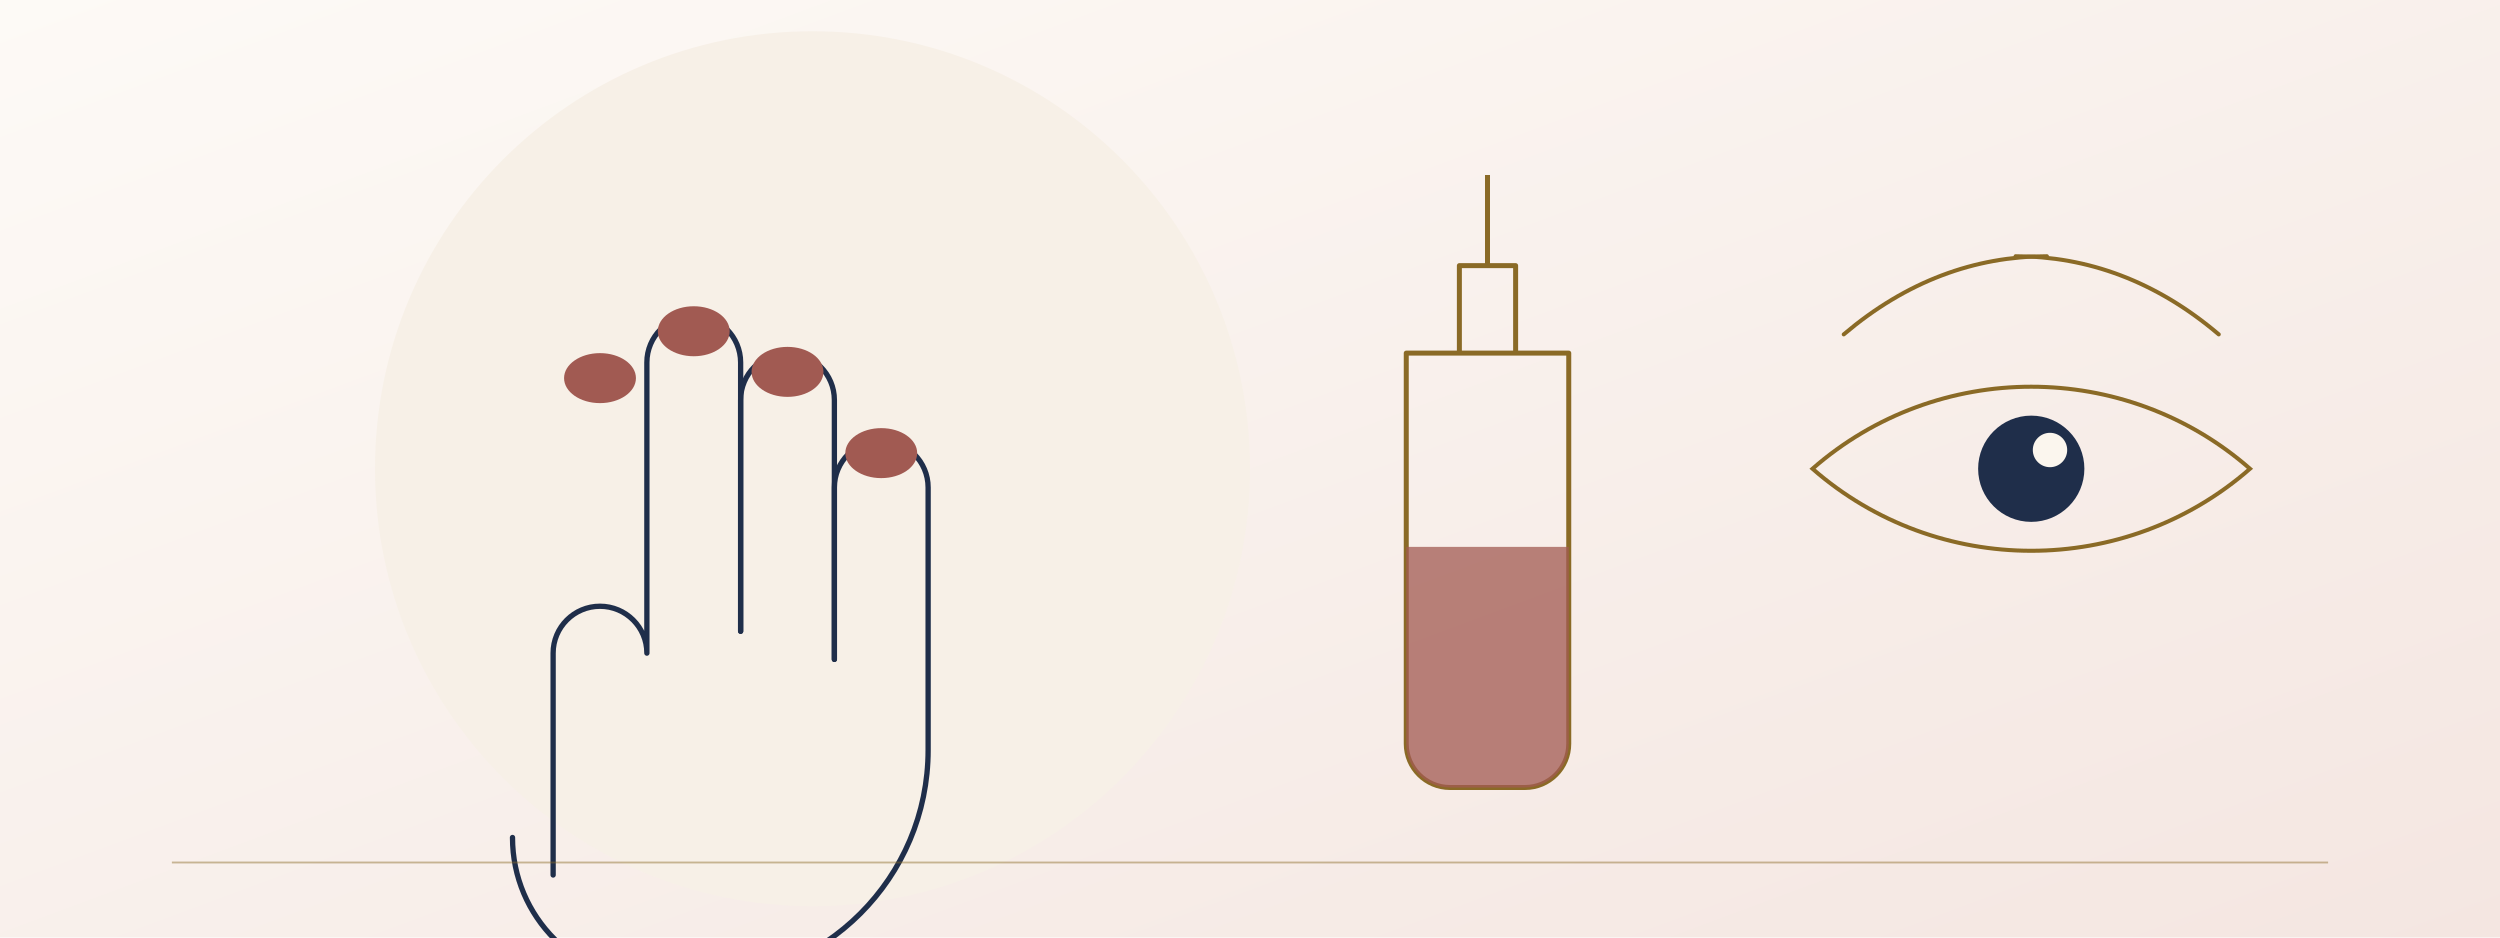
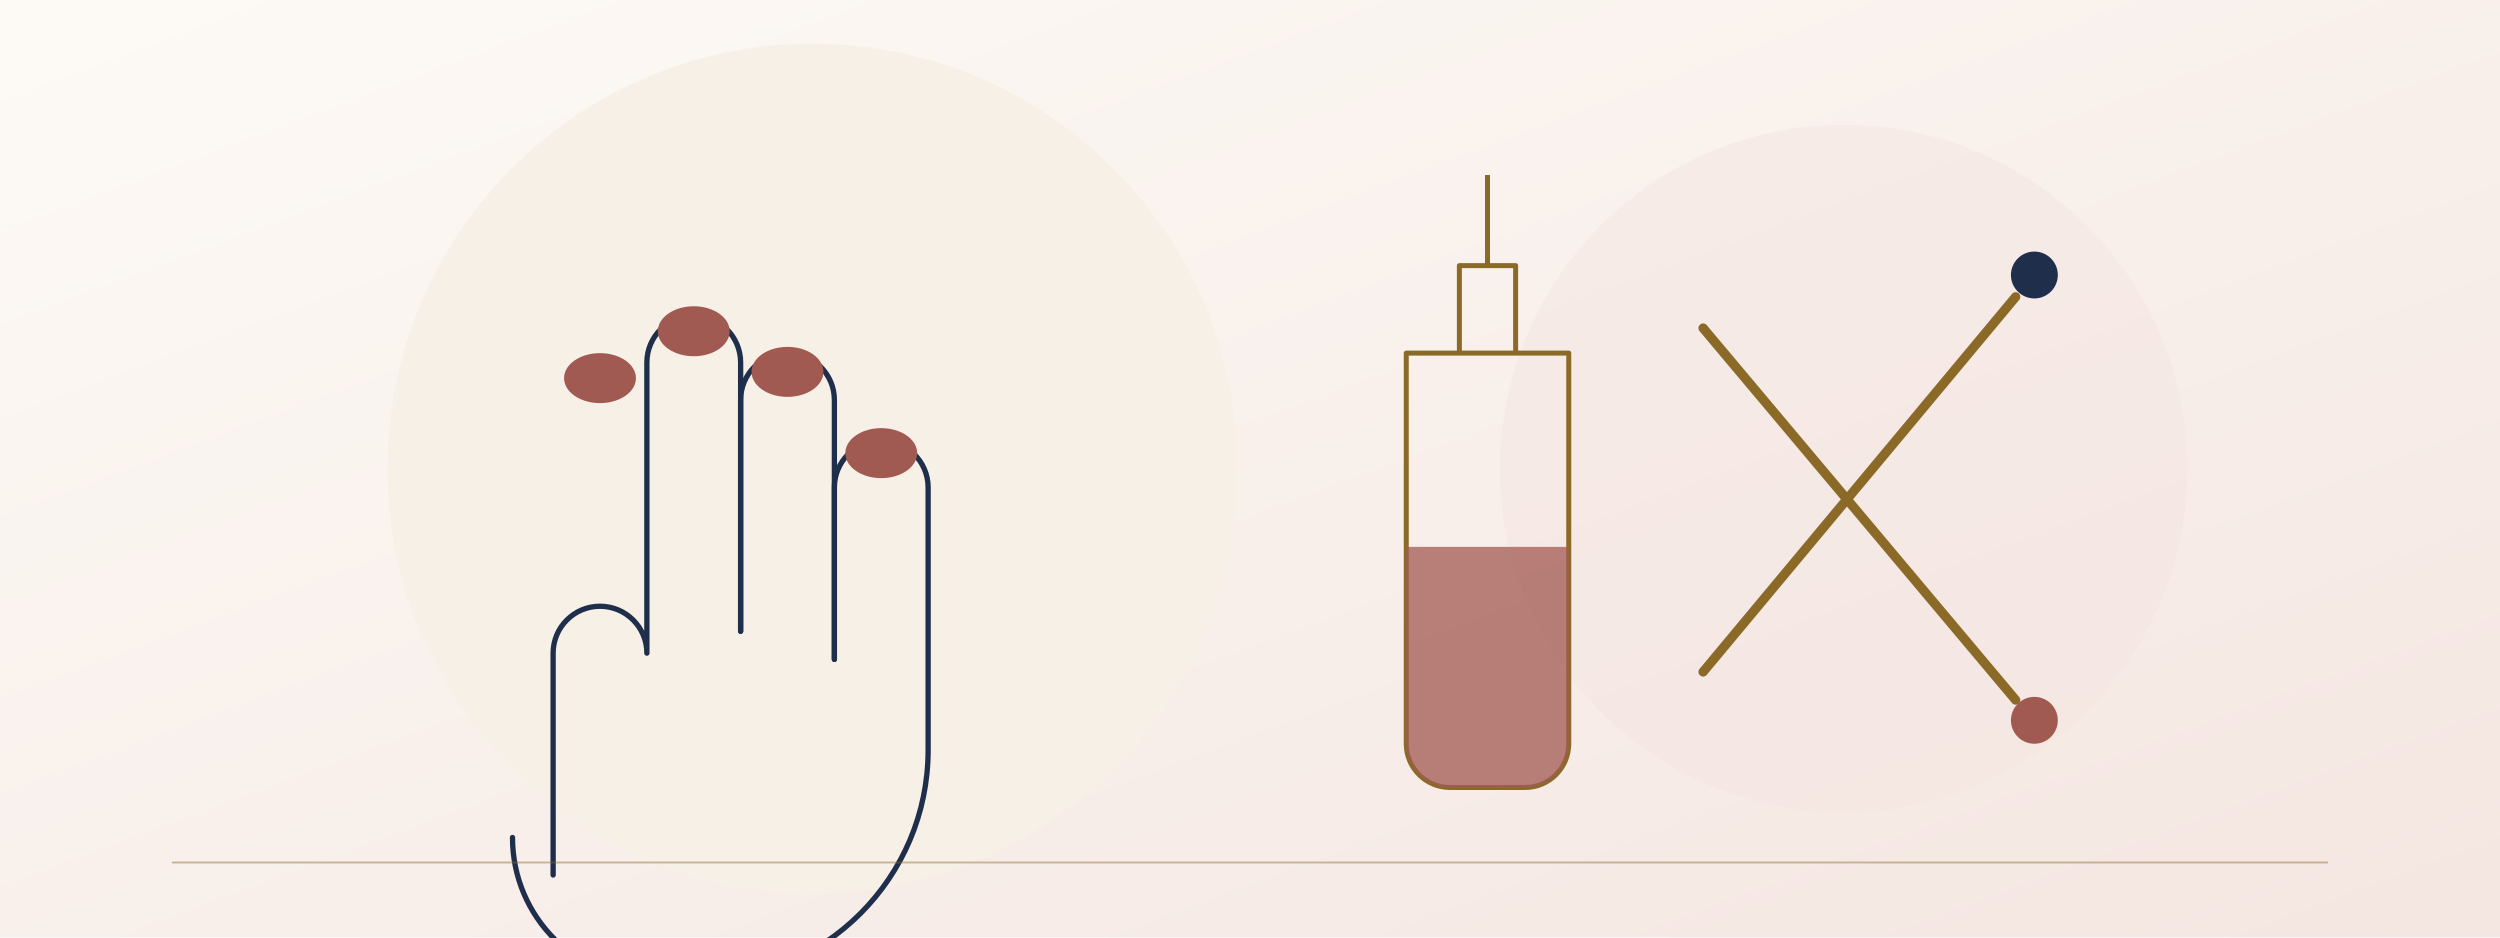
- <svg xmlns="http://www.w3.org/2000/svg" viewBox="0 0 1600 600" width="1600" height="600" role="img" aria-label="Beauté et ongles">
+ <svg xmlns="http://www.w3.org/2000/svg" viewBox="0 0 1600 600" width="1600" height="600" role="img" aria-label="Onglerie">
  <defs>
-     <linearGradient id="b-bg" x1="0" y1="0" x2="1" y2="1">
+     <linearGradient id="o-bg" x1="0" y1="0" x2="1" y2="1">
      <stop offset="0" stop-color="#fdfaf6" />
      <stop offset="1" stop-color="#f4e6e1" />
    </linearGradient>
  </defs>
-   <rect width="1600" height="600" fill="url(#b-bg)" />
-   <circle cx="520" cy="300" r="280" fill="#f7f0e7" />
+   <rect width="1600" height="600" fill="url(#o-bg)" />
+   <circle cx="520" cy="300" r="272" fill="#f7f0e7" />
+   <circle cx="1180" cy="300" r="220" fill="#f4e6e1" opacity="0.55" />
  <g fill="none" stroke="#1f2e4a" stroke-width="3.4" stroke-linecap="round" stroke-linejoin="round">
    <path d="M354 560 v -142 a 30 30 0 0 1 60 0 v -186 a 30 30 0 0 1 60 0 v 172" />
    <path d="M474 404 v -148 a 30 30 0 0 1 60 0 v 166" />
    <path d="M534 422 v -110 a 30 30 0 0 1 60 0 v 168 a 148 148 0 0 1 -148 148 h -26 a 92 92 0 0 1 -92 -92" />
  </g>
  <g fill="#a15a52">
    <ellipse cx="384" cy="242" rx="23" ry="16" />
    <ellipse cx="444" cy="212" rx="23" ry="16" />
    <ellipse cx="504" cy="238" rx="23" ry="16" />
    <ellipse cx="564" cy="290" rx="23" ry="16" />
  </g>
  <g fill="none" stroke="#8a6a26" stroke-width="3.2" stroke-linejoin="round">
    <path d="M900 226 h 104 v 250 a 28 28 0 0 1 -28 28 h -48 a 28 28 0 0 1 -28 -28 z" />
    <path d="M934 226 v -56 h 36 v 56" />
    <path d="M952 112 v 58" />
  </g>
  <path d="M900 350 h 104 v 126 a 28 28 0 0 1 -28 28 h -48 a 28 28 0 0 1 -28 -28 z" fill="#a15a52" opacity="0.75" />
-   <g fill="none" stroke="#8a6a26" stroke-width="2.6" stroke-linecap="round">
-     <path d="M1160 300 c 80 -70, 200 -70, 280 0 c -80 70, -200 70, -280 0 z" />
-     <path d="M1180 214 c 40 -34, 84 -50, 130 -50" />
-     <path d="M1420 214 c -40 -34, -84 -50, -130 -50" />
+   <g stroke="#8a6a26" stroke-width="6" stroke-linecap="round">
+     <path d="M1090 430 L 1290 190" />
+     <path d="M1090 210 L 1290 448" />
  </g>
-   <circle cx="1300" cy="300" r="34" fill="#1f2e4a" />
-   <circle cx="1312" cy="288" r="11" fill="#fbf6ee" />
+   <circle cx="1302" cy="176" r="15" fill="#1f2e4a" />
+   <circle cx="1302" cy="461" r="15" fill="#a15a52" />
  <path d="M110 552 H 1490" stroke="#8a6a26" stroke-width="1.2" opacity="0.45" />
</svg>
